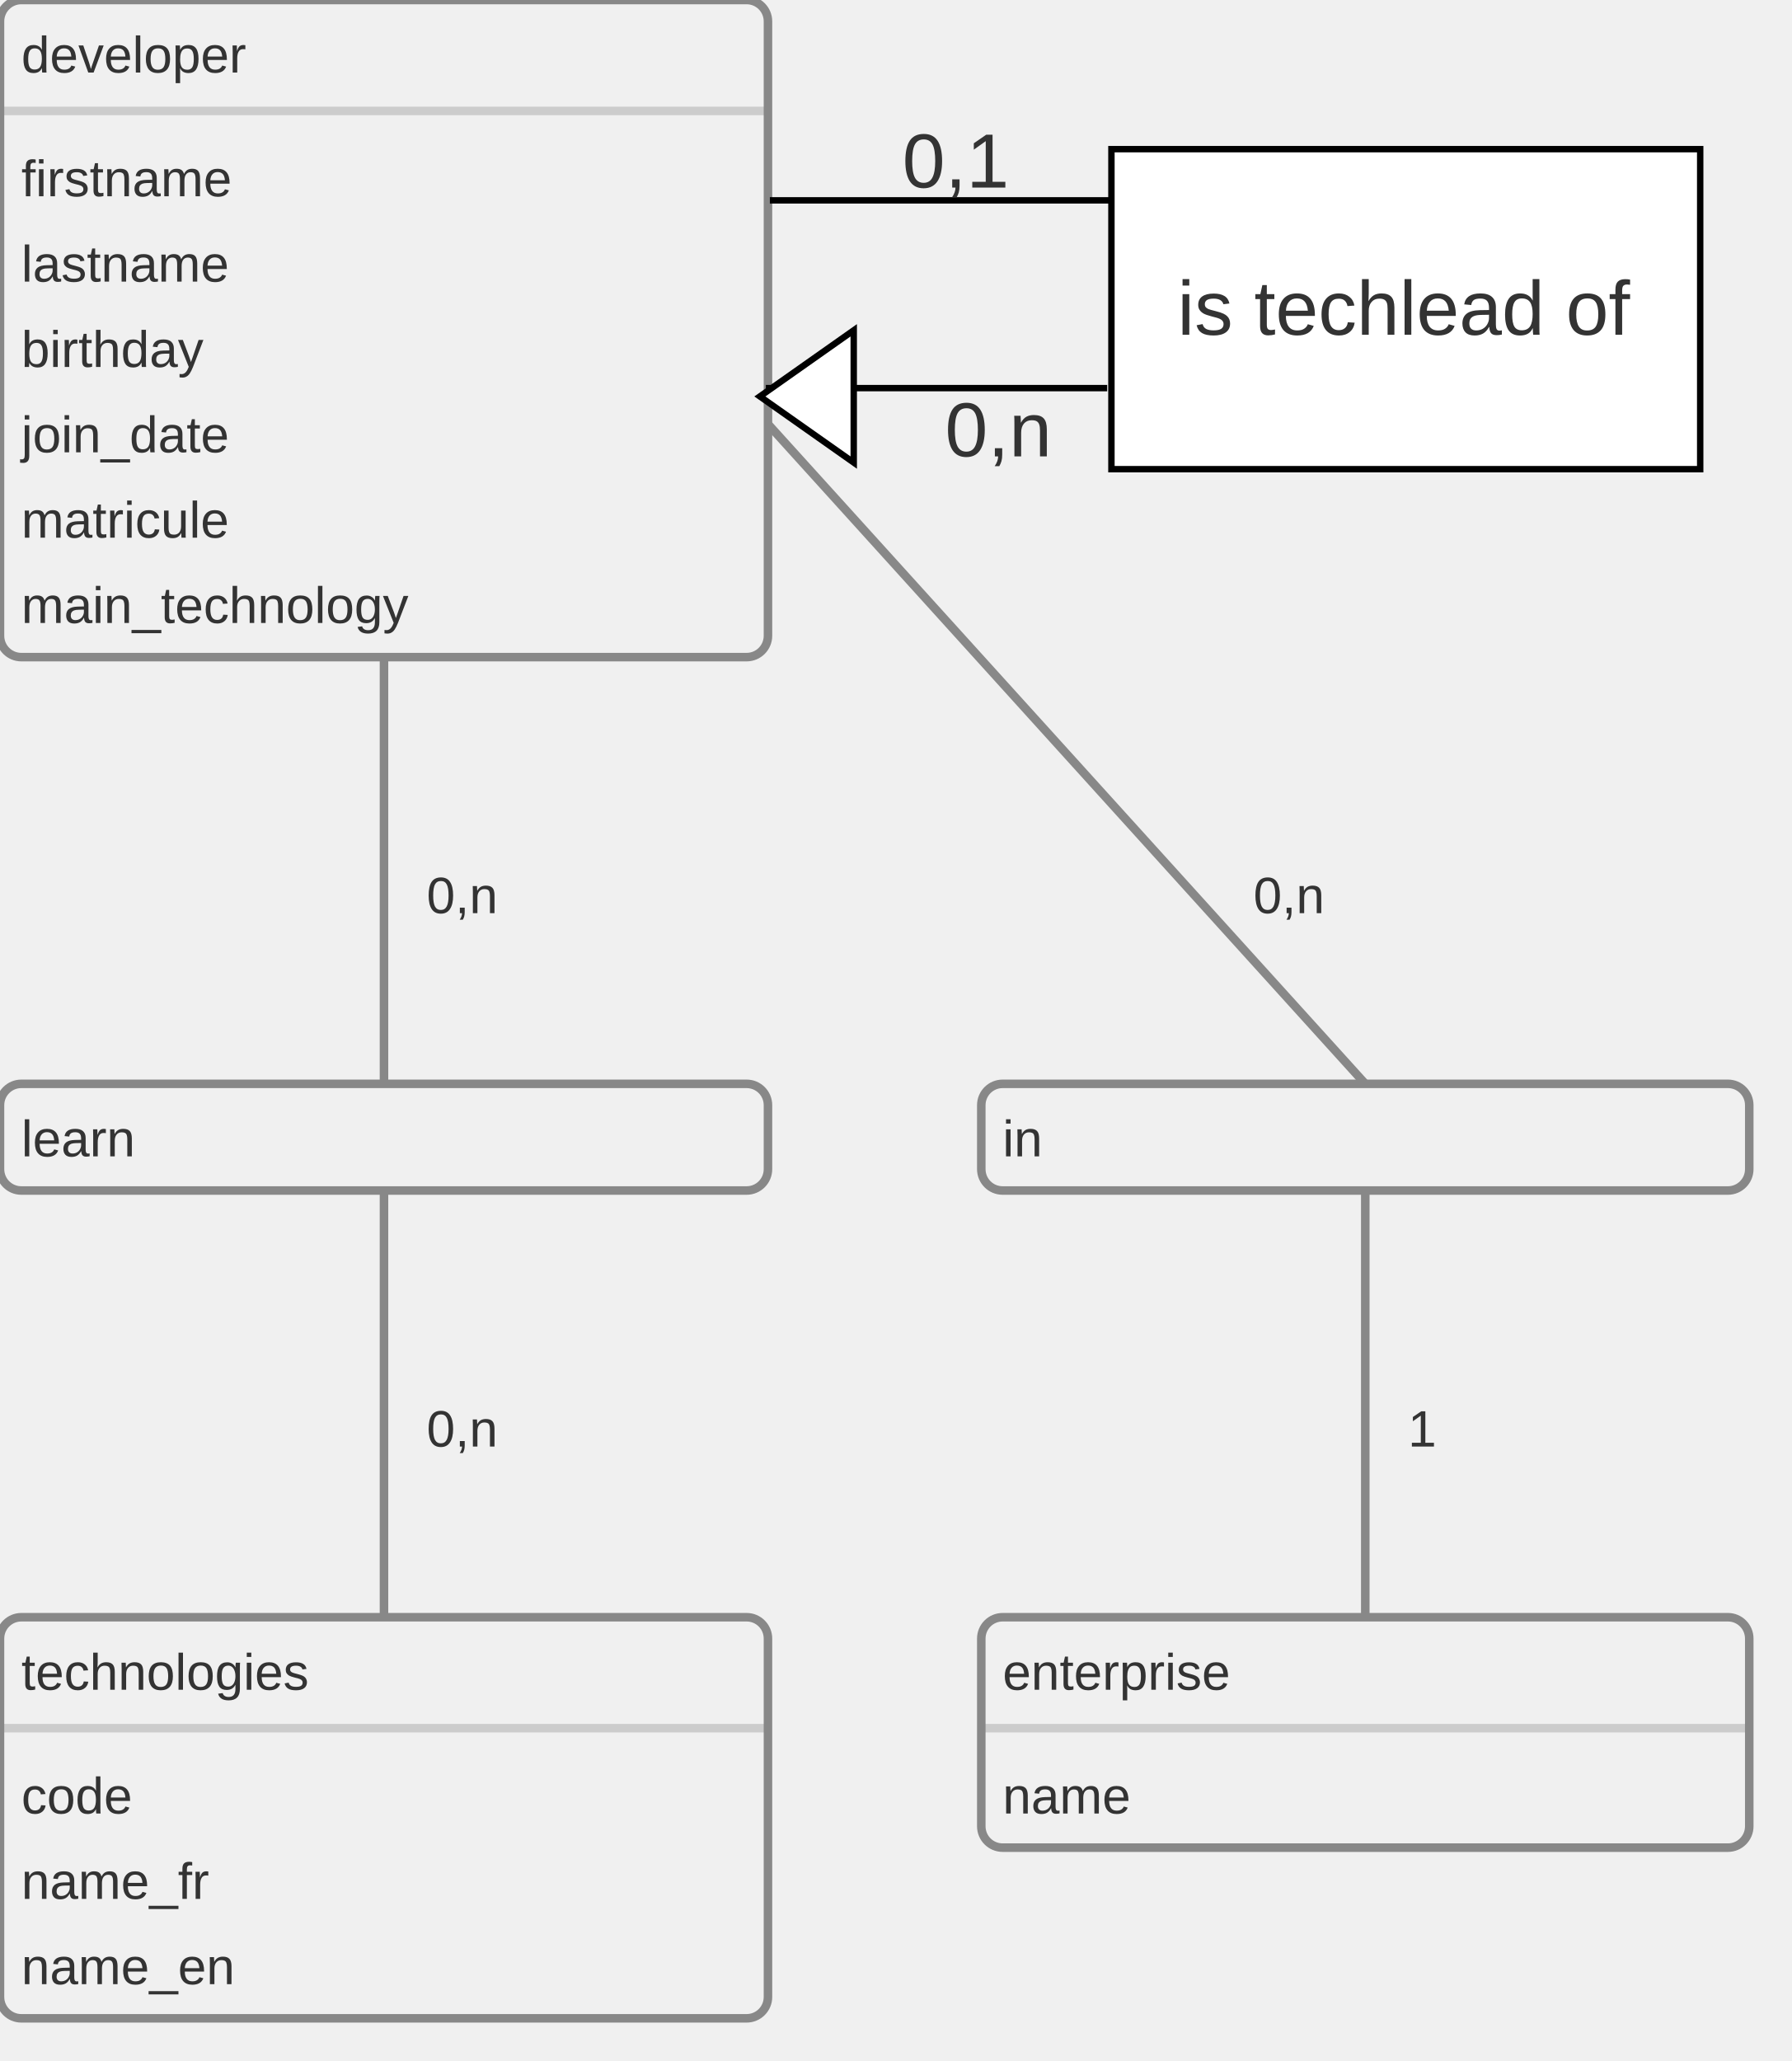
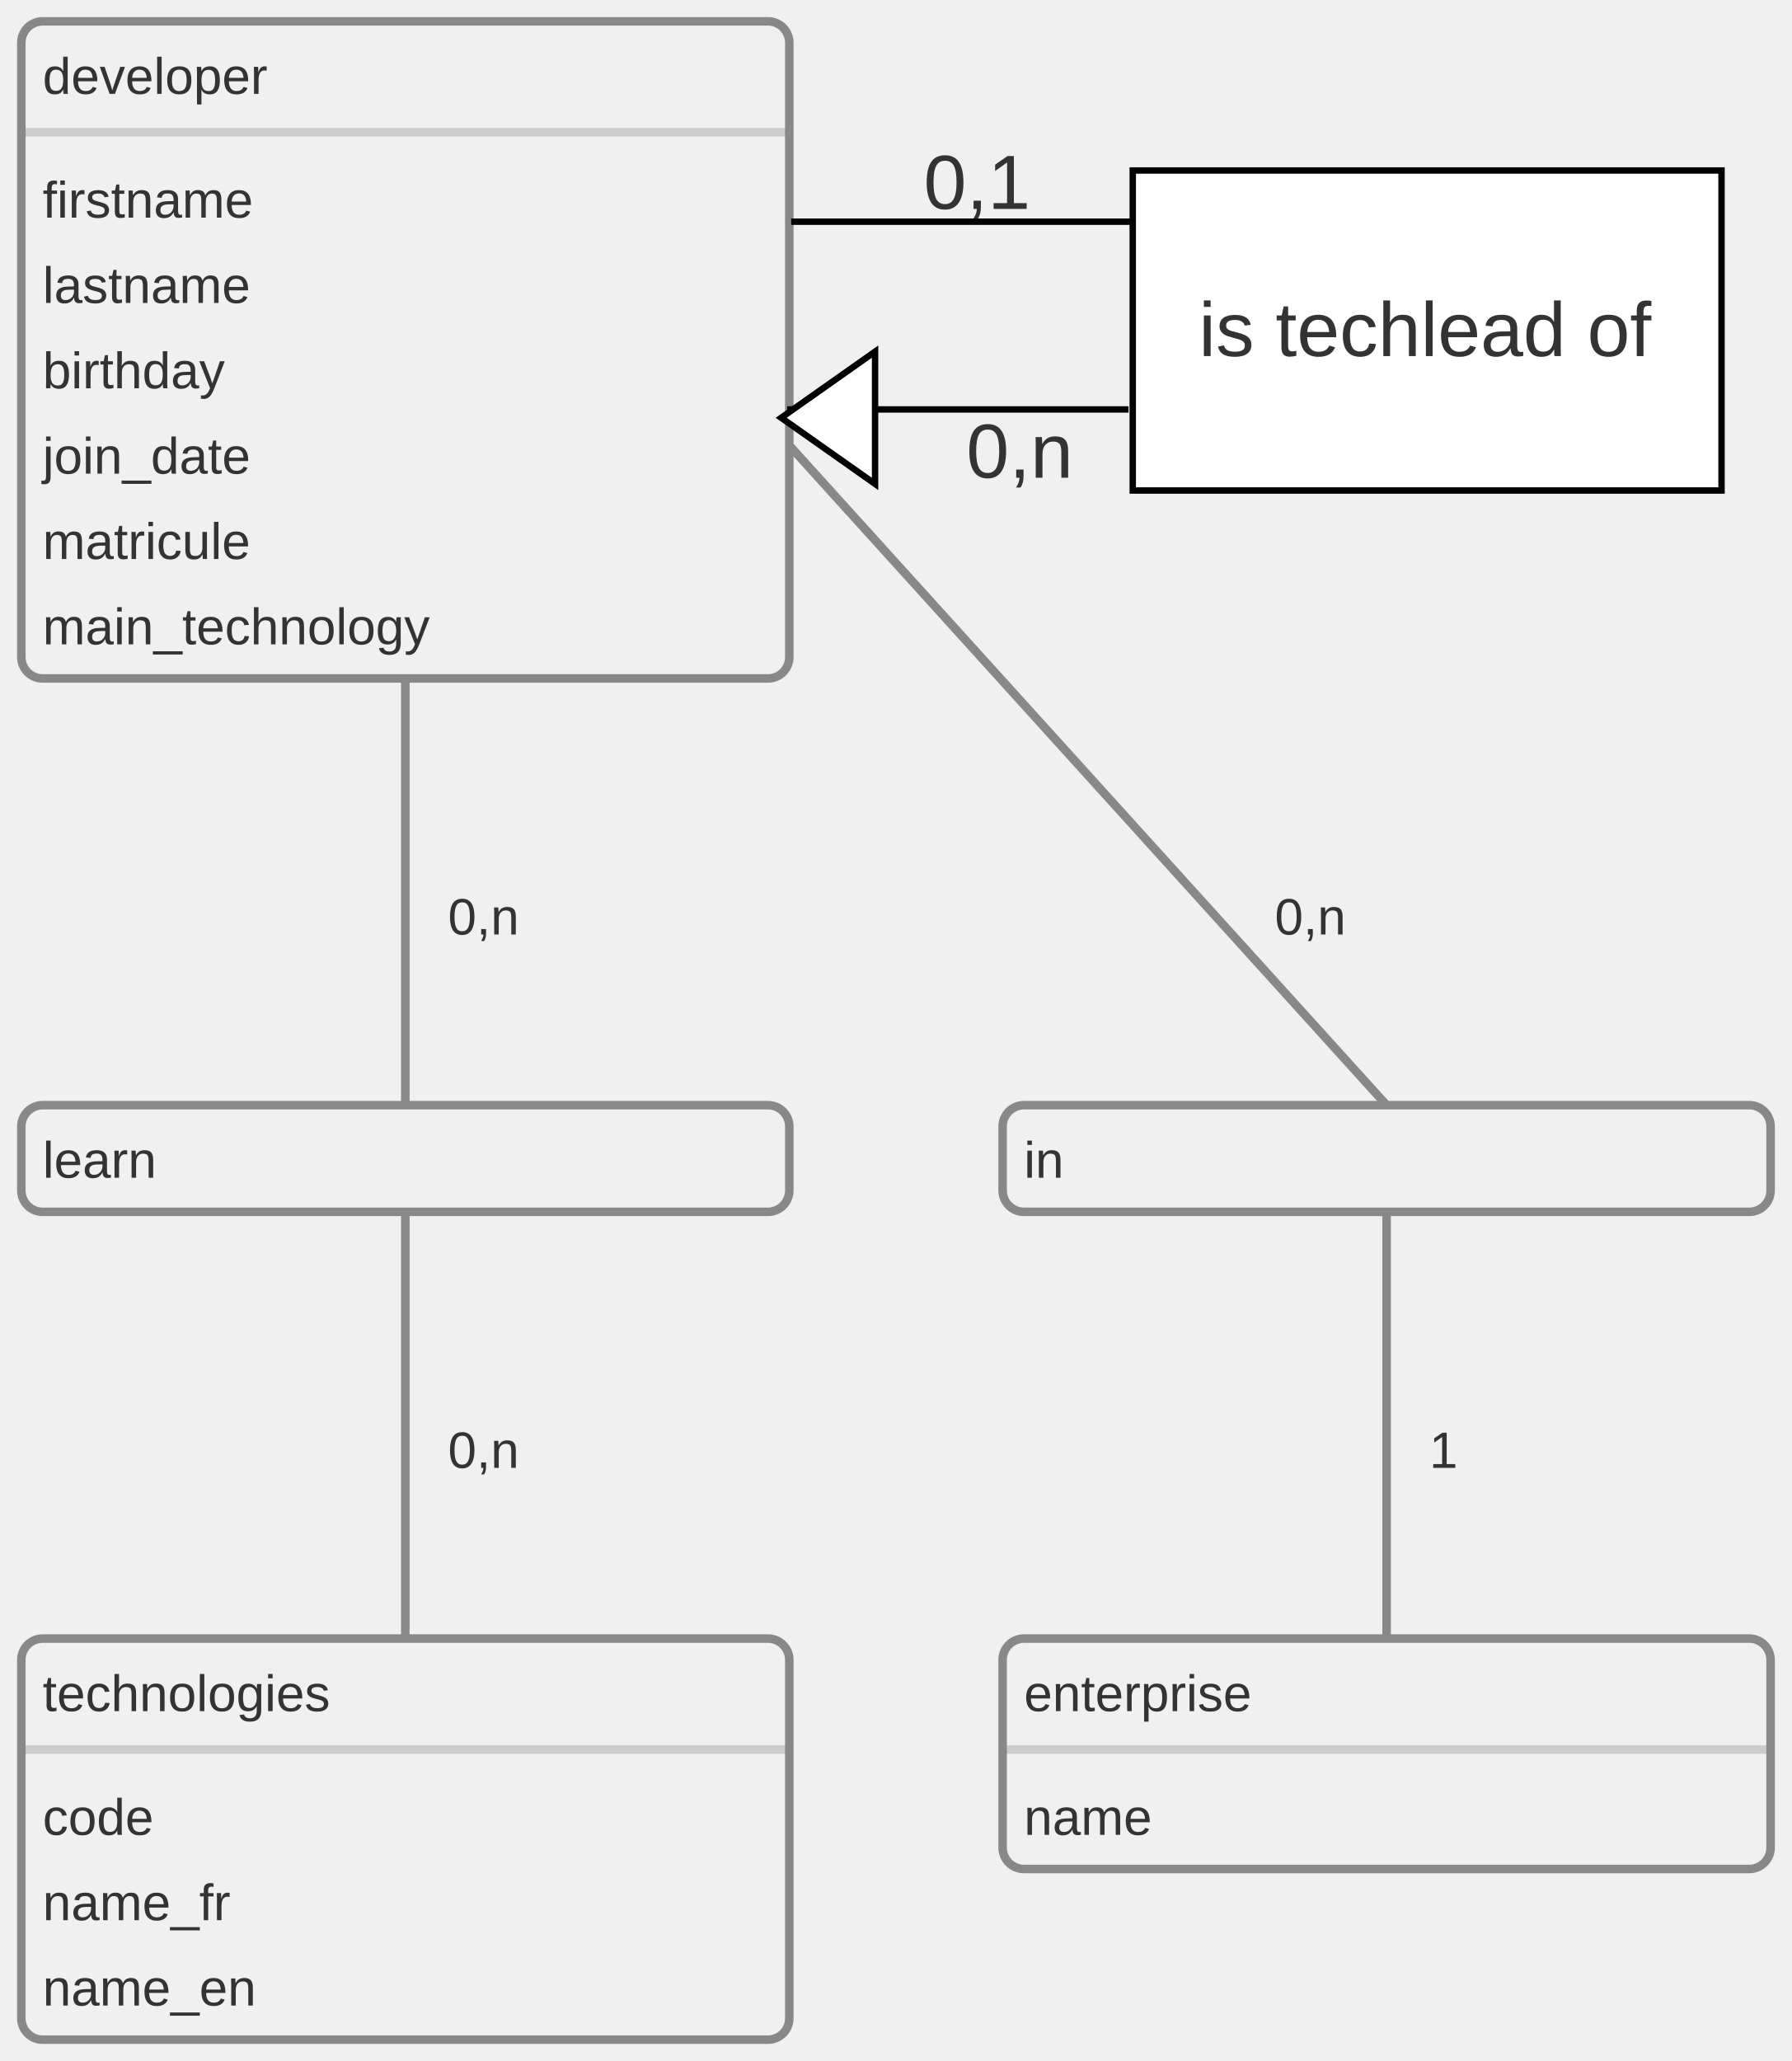
- <svg xmlns="http://www.w3.org/2000/svg" width="420" height="483">
+ <svg xmlns="http://www.w3.org/2000/svg" width="420px" height="483px" viewBox="-5 -5 420 483">
  <style>text {
    fill: #333;
    font-family: Arial, sans-serif;
  }
  .node line {
    stroke: #ccc;
  }
  .node .background {
    fill: #f0f0f0;
  }
  .node .border {
    fill: transparent;  
    stroke: #888;
    stroke-width: 2;
  }
  .link {
    stroke: #888;
    stroke-width: 2;
  }</style>
  <g>
    <rect fill="none" id="canvas_background" height="602" width="802" y="-1" x="-1" />
  </g>
  <g>
    <g id="svg_1">
      <line id="svg_2" y2="254" x2="90" y1="0" x1="90" class="link" />
      <text id="svg_3" y="214" x="100">0,n</text>
    </g>
    <g id="svg_4">
      <line id="svg_5" y2="379" x2="90" y1="254" x1="90" class="link" />
      <text id="svg_6" y="339" x="100">0,n</text>
    </g>
    <g id="svg_7">
      <line id="svg_8" y2="254" x2="320" y1="0" x1="90" class="link" />
      <text id="svg_9" y="214" x="293.78">0,n</text>
    </g>
    <g id="svg_10">
      <line id="svg_11" y2="379" x2="320" y1="254" x1="320" class="link" />
      <text id="svg_12" y="339" x="330">1</text>
    </g>
    <g id="svg_13" class="node">
      <rect id="svg_14" y="0" height="154" width="180" rx="5" x="0" class="background" />
      <text id="svg_15" x="5" y="17">developer</text>
      <g id="svg_16">
        <line id="svg_17" y2="26" y1="26" x2="180" x1="0" stroke-width="2" />
        <text id="svg_18" x="5" y="46" fill="white">firstname</text>
        <text id="svg_19" x="5" y="66" fill="white">lastname</text>
        <text id="svg_20" x="5" y="86" fill="white">birthday</text>
        <text id="svg_21" x="5" y="106" fill="white">join_date</text>
        <text id="svg_22" x="5" y="126" fill="white">matricule</text>
        <text id="svg_23" x="5" y="146" fill="white">main_technology</text>
      </g>
      <rect id="svg_24" y="0" height="154" width="180" rx="5" x="0" class="border" />
    </g>
    <g id="svg_25" class="node">
      <rect id="svg_26" y="254" height="25" width="180" rx="5" x="0" class="background" />
      <text id="svg_27" x="5" y="271">learn</text>
      <rect id="svg_28" y="254" height="25" width="180" rx="5" x="0" class="border" />
    </g>
    <g id="svg_29" class="node">
      <rect id="svg_30" y="254" height="25" width="180" rx="5" x="230" class="background" />
      <text id="svg_31" x="235" y="271">in</text>
      <rect id="svg_32" y="254" height="25" width="180" rx="5" x="230" class="border" />
    </g>
    <g id="svg_33" class="node">
      <rect id="svg_34" y="379" height="94" width="180" rx="5" x="0" class="background" />
      <text id="svg_35" x="5" y="396">technologies</text>
      <g id="svg_36">
        <line id="svg_37" y2="405" y1="405" x2="180" x1="0" stroke-width="2" />
        <text id="svg_38" x="5" y="425" fill="white">code</text>
        <text id="svg_39" x="5" y="445" fill="white">name_fr</text>
        <text id="svg_40" x="5" y="465" fill="white">name_en</text>
      </g>
      <rect id="svg_41" y="379" height="94" width="180" rx="5" x="0" class="border" />
    </g>
    <g id="svg_42" class="node">
      <rect id="svg_43" y="379" height="54" width="180" rx="5" x="230" class="background" />
      <text id="svg_44" x="235" y="396">enterprise</text>
      <g id="svg_45">
        <line id="svg_46" y2="405" y1="405" x2="410" x1="230" stroke-width="2" />
        <text id="svg_47" x="235" y="425" fill="white">name</text>
      </g>
      <rect id="svg_48" y="379" height="54" width="180" rx="5" x="230" class="border" />
    </g>
    <rect stroke="#000" id="svg_49" height="75" width="138" y="34.953" x="260.5" stroke-width="1.5" fill="#fff" />
    <text xml:space="preserve" text-anchor="start" font-family="Helvetica, Arial, sans-serif" font-size="18" id="svg_50" y="78.453" x="275.969" fill-opacity="null" stroke-opacity="null" stroke-width="0" stroke="#000" fill="#000000">is techlead of</text>
    <line stroke-linecap="null" stroke-linejoin="null" id="svg_52" y2="46.953" x2="180.444" y1="46.953" x1="260.5" fill-opacity="null" stroke-opacity="null" stroke-width="1.5" stroke="#000" fill="none" />
    <line stroke-linecap="null" stroke-linejoin="null" id="svg_53" y2="90.953" x2="259.506" y1="90.953" x1="179.5" fill-opacity="null" stroke-opacity="null" stroke-width="1.5" stroke="#000" fill="none" />
    <path transform="rotate(-90 189.1025,92.90524) " id="svg_55" d="m173.602,103.905l15.5,-22l15.5,22l-31,0z" fill-opacity="null" stroke-opacity="null" stroke-width="1.5" stroke="#000" fill="#fff" />
    <text xml:space="preserve" text-anchor="start" font-family="Helvetica, Arial, sans-serif" font-size="18" id="svg_56" y="106.953" x="221.5" fill-opacity="null" stroke-opacity="null" stroke-width="0" stroke="#000" fill="#000000">0,n</text>
    <text stroke="#000" xml:space="preserve" text-anchor="start" font-family="Helvetica, Arial, sans-serif" font-size="18" id="svg_58" y="43.953" x="211.5" fill-opacity="null" stroke-opacity="null" stroke-width="0" fill="#000000">0,1</text>
  </g>
</svg>
